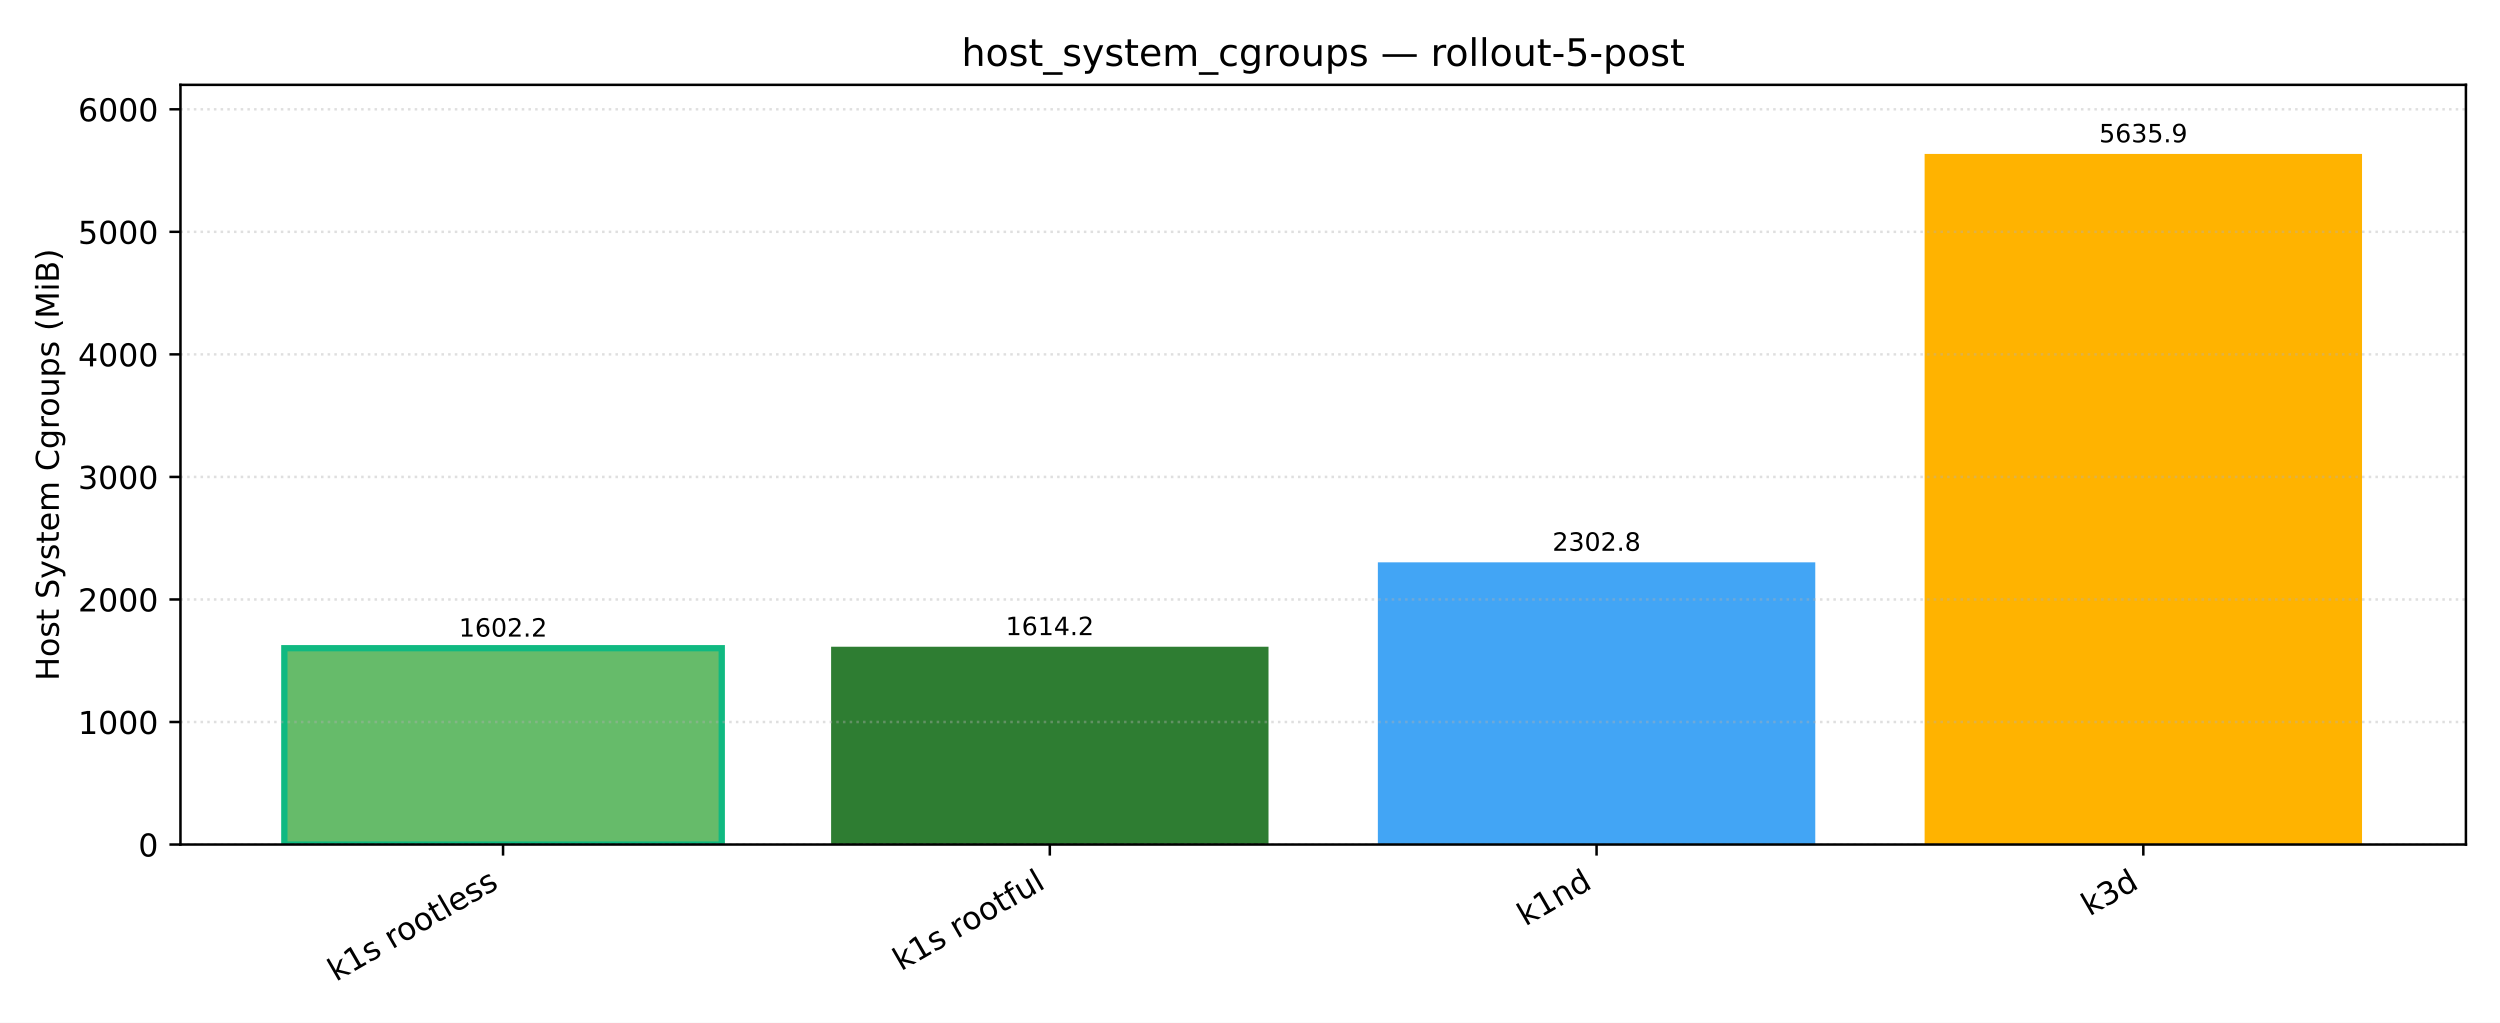
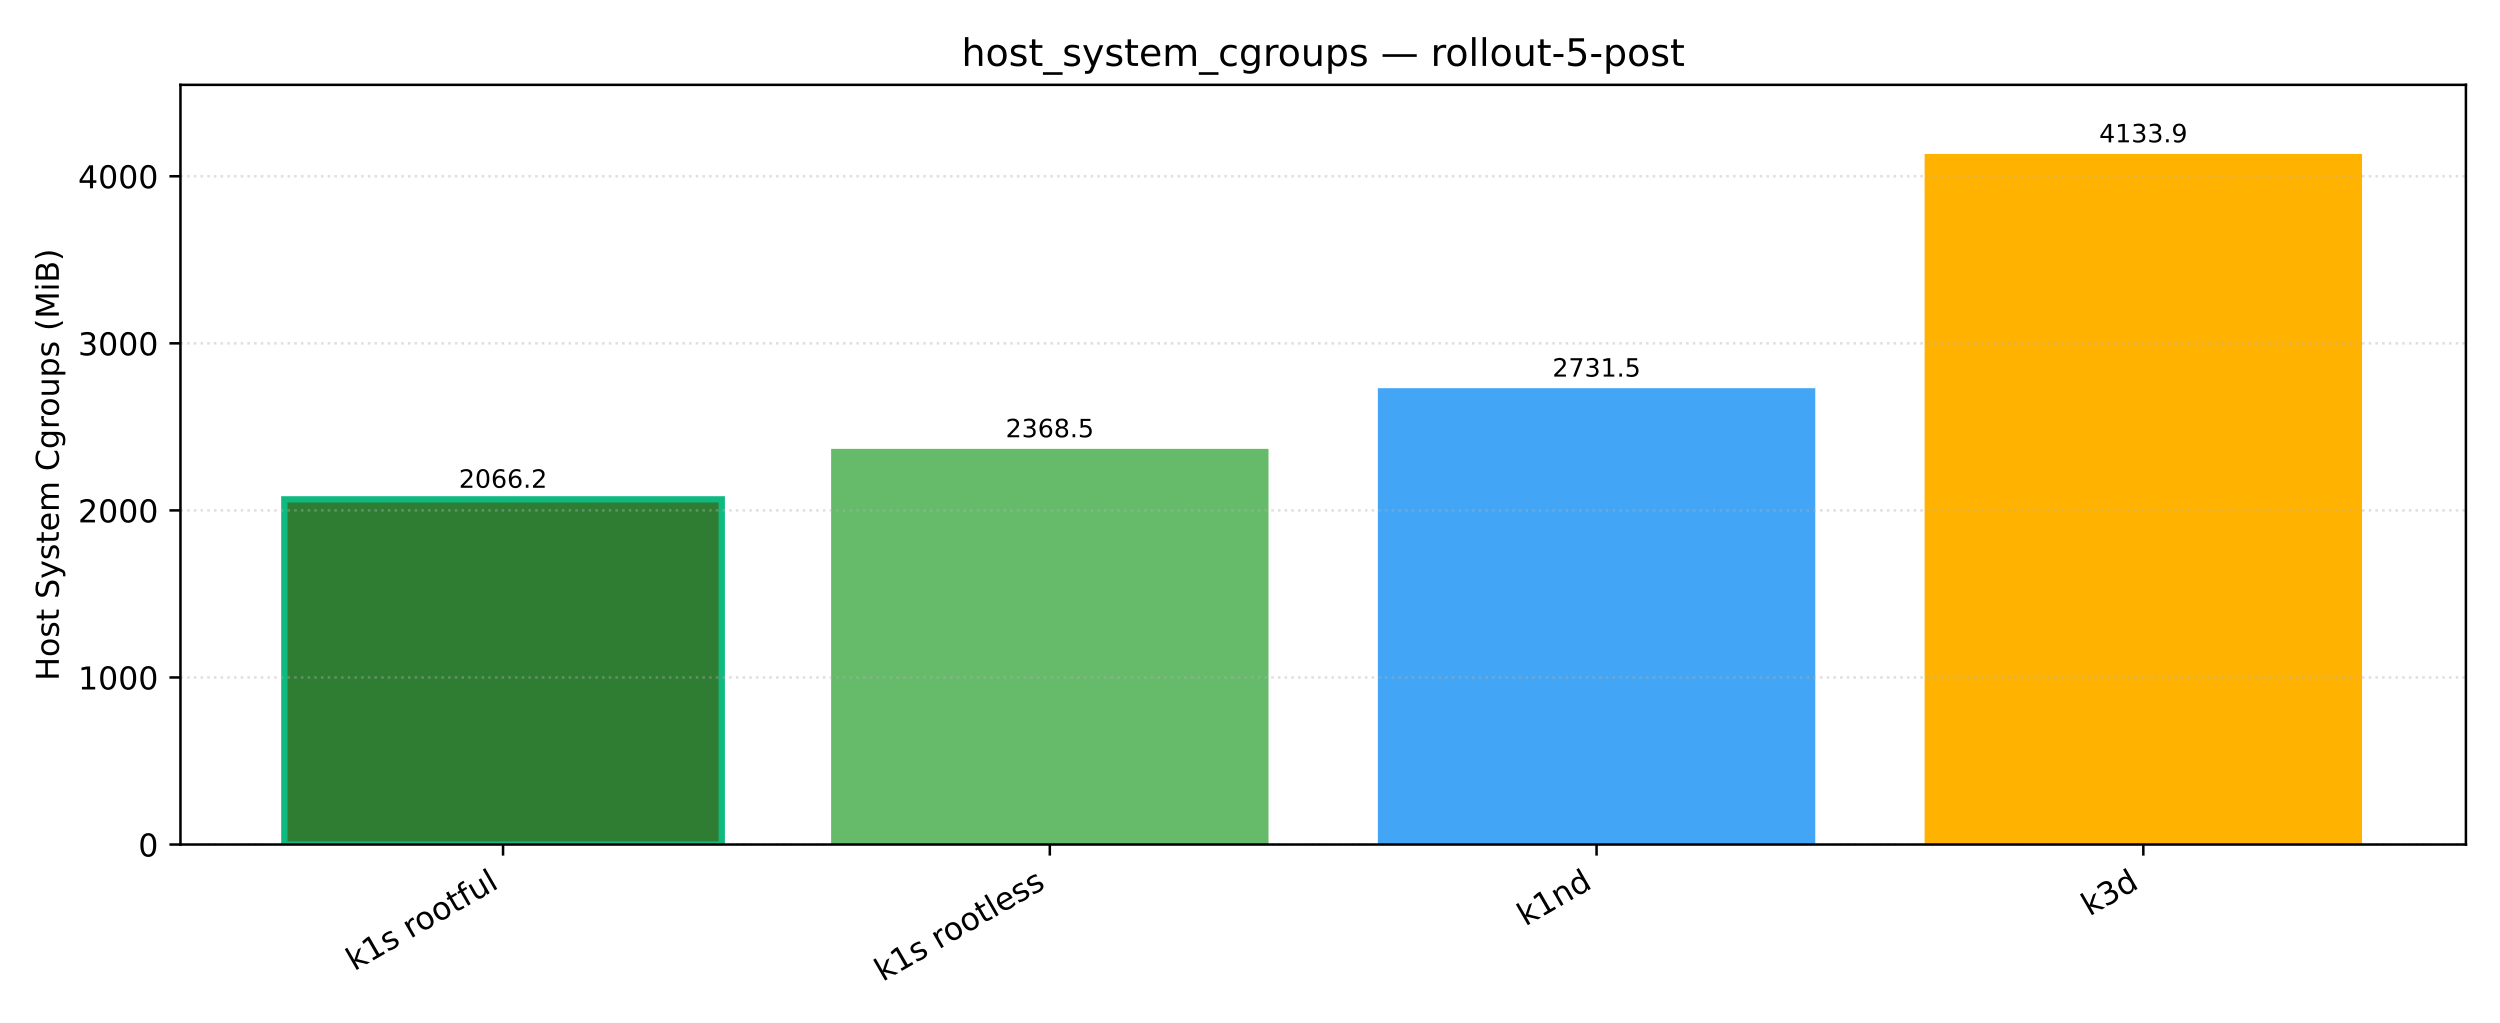
<svg xmlns="http://www.w3.org/2000/svg" xmlns:xlink="http://www.w3.org/1999/xlink" width="792pt" height="324pt" viewBox="0 0 792 324" version="1.1">
  <defs>
    <style type="text/css">*{stroke-linejoin: round; stroke-linecap: butt}</style>
  </defs>
  <g id="figure_1">
    <g id="patch_1">
      <path d="M 0 324  L 792 324  L 792 0  L 0 0  z " style="fill: #ffffff" />
    </g>
    <g id="axes_1">
      <g id="patch_2">
        <path d="M 57.17 267.545  L 781.2 267.545  L 781.2 26.88  L 57.17 26.88  z " style="fill: #ffffff" />
      </g>
      <g id="patch_3">
-         <path d="M 90.08 267.545  L 228.651 267.545  L 228.651 205.348  L 90.08 205.348  z " clip-path="url(#pdd5876ca67)" style="fill: #66bb6a; stroke: #10b981; stroke-width: 2; stroke-linejoin: miter" />
+         <path d="M 90.08 267.545  L 228.651 267.545  L 228.651 158.19  L 90.08 158.19  z " clip-path="url(#pe7acac6f50)" style="fill: #2e7d32; stroke: #10b981; stroke-width: 2; stroke-linejoin: miter" />
      </g>
      <g id="patch_4">
-         <path d="M 263.293 267.545  L 401.864 267.545  L 401.864 204.881  L 263.293 204.881  z " clip-path="url(#pdd5876ca67)" style="fill: #2e7d32" />
+         <path d="M 263.293 267.545  L 401.864 267.545  L 401.864 142.192  L 263.293 142.192  z " clip-path="url(#pe7acac6f50)" style="fill: #66bb6a" />
      </g>
      <g id="patch_5">
-         <path d="M 436.506 267.545  L 575.077 267.545  L 575.077 178.15  L 436.506 178.15  z " clip-path="url(#pdd5876ca67)" style="fill: #42a5f5" />
+         <path d="M 436.506 267.545  L 575.077 267.545  L 575.077 122.98  L 436.506 122.98  z " clip-path="url(#pe7acac6f50)" style="fill: #42a5f5" />
      </g>
      <g id="patch_6">
-         <path d="M 609.719 267.545  L 748.29 267.545  L 748.29 48.759  L 609.719 48.759  z " clip-path="url(#pdd5876ca67)" style="fill: #ffb300" />
+         <path d="M 609.719 267.545  L 748.29 267.545  L 748.29 48.759  L 609.719 48.759  z " clip-path="url(#pe7acac6f50)" style="fill: #ffb300" />
      </g>
      <g id="matplotlib.axis_1">
        <g id="xtick_1">
          <g id="line2d_1">
            <defs>
-               <path id="maf2a918adc" d="M 0 0  L 0 3.5  " style="stroke: #000000; stroke-width: 0.8" />
+               <path id="me419ca5a4f" d="M 0 0  L 0 3.5  " style="stroke: #000000; stroke-width: 0.8" />
            </defs>
            <g>
-               <use xlink:href="#maf2a918adc" x="159.366" y="267.545" style="stroke: #000000; stroke-width: 0.8" />
+               <use xlink:href="#me419ca5a4f" x="159.366" y="267.545" style="stroke: #000000; stroke-width: 0.8" />
            </g>
          </g>
          <g id="text_1">
-             <g transform="translate(106.4211 311.0931) rotate(-30) scale(0.1 -0.1)">
+             <g transform="translate(112.2356 307.7361) rotate(-30) scale(0.1 -0.1)">
              <defs>
                <path id="DejaVuSans-6b" d="M 581 4863  L 1159 4863  L 1159 1991  L 2875 3500  L 3609 3500  L 1753 1863  L 3688 0  L 2938 0  L 1159 1709  L 1159 0  L 581 0  L 581 4863  z " transform="scale(0.015625)" />
                <path id="DejaVuSans-31" d="M 794 531  L 1825 531  L 1825 4091  L 703 3866  L 703 4441  L 1819 4666  L 2450 4666  L 2450 531  L 3481 531  L 3481 0  L 794 0  L 794 531  z " transform="scale(0.015625)" />
                <path id="DejaVuSans-73" d="M 2834 3397  L 2834 2853  Q 2591 2978 2328 3040  Q 2066 3103 1784 3103  Q 1356 3103 1142 2972  Q 928 2841 928 2578  Q 928 2378 1081 2264  Q 1234 2150 1697 2047  L 1894 2003  Q 2506 1872 2764 1633  Q 3022 1394 3022 966  Q 3022 478 2636 193  Q 2250 -91 1575 -91  Q 1294 -91 989 -36  Q 684 19 347 128  L 347 722  Q 666 556 975 473  Q 1284 391 1588 391  Q 1994 391 2212 530  Q 2431 669 2431 922  Q 2431 1156 2273 1281  Q 2116 1406 1581 1522  L 1381 1569  Q 847 1681 609 1914  Q 372 2147 372 2553  Q 372 3047 722 3315  Q 1072 3584 1716 3584  Q 2034 3584 2315 3537  Q 2597 3491 2834 3397  z " transform="scale(0.015625)" />
                <path id="DejaVuSans-20" transform="scale(0.015625)" />
                <path id="DejaVuSans-72" d="M 2631 2963  Q 2534 3019 2420 3045  Q 2306 3072 2169 3072  Q 1681 3072 1420 2755  Q 1159 2438 1159 1844  L 1159 0  L 581 0  L 581 3500  L 1159 3500  L 1159 2956  Q 1341 3275 1631 3429  Q 1922 3584 2338 3584  Q 2397 3584 2469 3576  Q 2541 3569 2628 3553  L 2631 2963  z " transform="scale(0.015625)" />
                <path id="DejaVuSans-6f" d="M 1959 3097  Q 1497 3097 1228 2736  Q 959 2375 959 1747  Q 959 1119 1226 758  Q 1494 397 1959 397  Q 2419 397 2687 759  Q 2956 1122 2956 1747  Q 2956 2369 2687 2733  Q 2419 3097 1959 3097  z M 1959 3584  Q 2709 3584 3137 3096  Q 3566 2609 3566 1747  Q 3566 888 3137 398  Q 2709 -91 1959 -91  Q 1206 -91 779 398  Q 353 888 353 1747  Q 353 2609 779 3096  Q 1206 3584 1959 3584  z " transform="scale(0.015625)" />
                <path id="DejaVuSans-74" d="M 1172 4494  L 1172 3500  L 2356 3500  L 2356 3053  L 1172 3053  L 1172 1153  Q 1172 725 1289 603  Q 1406 481 1766 481  L 2356 481  L 2356 0  L 1766 0  Q 1100 0 847 248  Q 594 497 594 1153  L 594 3053  L 172 3053  L 172 3500  L 594 3500  L 594 4494  L 1172 4494  z " transform="scale(0.015625)" />
+                 <path id="DejaVuSans-66" d="M 2375 4863  L 2375 4384  L 1825 4384  Q 1516 4384 1395 4259  Q 1275 4134 1275 3809  L 1275 3500  L 2222 3500  L 2222 3053  L 1275 3053  L 1275 0  L 697 0  L 697 3053  L 147 3053  L 147 3500  L 697 3500  L 697 3744  Q 697 4328 969 4595  Q 1241 4863 1831 4863  L 2375 4863  z " transform="scale(0.015625)" />
+                 <path id="DejaVuSans-75" d="M 544 1381  L 544 3500  L 1119 3500  L 1119 1403  Q 1119 906 1312 657  Q 1506 409 1894 409  Q 2359 409 2629 706  Q 2900 1003 2900 1516  L 2900 3500  L 3475 3500  L 3475 0  L 2900 0  L 2900 538  Q 2691 219 2414 64  Q 2138 -91 1772 -91  Q 1169 -91 856 284  Q 544 659 544 1381  z M 1991 3584  L 1991 3584  z " transform="scale(0.015625)" />
                <path id="DejaVuSans-6c" d="M 603 4863  L 1178 4863  L 1178 0  L 603 0  L 603 4863  z " transform="scale(0.015625)" />
+               </defs>
+               <use xlink:href="#DejaVuSans-6b" />
+               <use xlink:href="#DejaVuSans-31" transform="translate(57.91016 0)" />
+               <use xlink:href="#DejaVuSans-73" transform="translate(121.5332 0)" />
+               <use xlink:href="#DejaVuSans-20" transform="translate(173.6328 0)" />
+               <use xlink:href="#DejaVuSans-72" transform="translate(205.4199 0)" />
+               <use xlink:href="#DejaVuSans-6f" transform="translate(244.2832 0)" />
+               <use xlink:href="#DejaVuSans-6f" transform="translate(305.4648 0)" />
+               <use xlink:href="#DejaVuSans-74" transform="translate(366.6465 0)" />
+               <use xlink:href="#DejaVuSans-66" transform="translate(405.8555 0)" />
+               <use xlink:href="#DejaVuSans-75" transform="translate(441.0605 0)" />
+               <use xlink:href="#DejaVuSans-6c" transform="translate(504.4395 0)" />
+             </g>
+           </g>
+         </g>
+         <g id="xtick_2">
+           <g id="line2d_2">
+             <g>
+               <use xlink:href="#me419ca5a4f" x="332.579" y="267.545" style="stroke: #000000; stroke-width: 0.8" />
+             </g>
+           </g>
+           <g id="text_2">
+             <g transform="translate(279.634 311.0931) rotate(-30) scale(0.1 -0.1)">
+               <defs>
                <path id="DejaVuSans-65" d="M 3597 1894  L 3597 1613  L 953 1613  Q 991 1019 1311 708  Q 1631 397 2203 397  Q 2534 397 2845 478  Q 3156 559 3463 722  L 3463 178  Q 3153 47 2828 -22  Q 2503 -91 2169 -91  Q 1331 -91 842 396  Q 353 884 353 1716  Q 353 2575 817 3079  Q 1281 3584 2069 3584  Q 2775 3584 3186 3129  Q 3597 2675 3597 1894  z M 3022 2063  Q 3016 2534 2758 2815  Q 2500 3097 2075 3097  Q 1594 3097 1305 2825  Q 1016 2553 972 2059  L 3022 2063  z " transform="scale(0.015625)" />
              </defs>
              <use xlink:href="#DejaVuSans-6b" />
              <use xlink:href="#DejaVuSans-31" transform="translate(57.91016 0)" />
              <use xlink:href="#DejaVuSans-73" transform="translate(121.5332 0)" />
              <use xlink:href="#DejaVuSans-20" transform="translate(173.6328 0)" />
              <use xlink:href="#DejaVuSans-72" transform="translate(205.4199 0)" />
              <use xlink:href="#DejaVuSans-6f" transform="translate(244.2832 0)" />
              <use xlink:href="#DejaVuSans-6f" transform="translate(305.4648 0)" />
              <use xlink:href="#DejaVuSans-74" transform="translate(366.6465 0)" />
              <use xlink:href="#DejaVuSans-6c" transform="translate(405.8555 0)" />
              <use xlink:href="#DejaVuSans-65" transform="translate(433.6387 0)" />
              <use xlink:href="#DejaVuSans-73" transform="translate(495.1621 0)" />
              <use xlink:href="#DejaVuSans-73" transform="translate(547.2617 0)" />
            </g>
          </g>
        </g>
-         <g id="xtick_2">
-           <g id="line2d_2">
-             <g>
-               <use xlink:href="#maf2a918adc" x="332.579" y="267.545" style="stroke: #000000; stroke-width: 0.8" />
-             </g>
-           </g>
-           <g id="text_2">
-             <g transform="translate(285.4486 307.7361) rotate(-30) scale(0.1 -0.1)">
-               <defs>
-                 <path id="DejaVuSans-66" d="M 2375 4863  L 2375 4384  L 1825 4384  Q 1516 4384 1395 4259  Q 1275 4134 1275 3809  L 1275 3500  L 2222 3500  L 2222 3053  L 1275 3053  L 1275 0  L 697 0  L 697 3053  L 147 3053  L 147 3500  L 697 3500  L 697 3744  Q 697 4328 969 4595  Q 1241 4863 1831 4863  L 2375 4863  z " transform="scale(0.015625)" />
-                 <path id="DejaVuSans-75" d="M 544 1381  L 544 3500  L 1119 3500  L 1119 1403  Q 1119 906 1312 657  Q 1506 409 1894 409  Q 2359 409 2629 706  Q 2900 1003 2900 1516  L 2900 3500  L 3475 3500  L 3475 0  L 2900 0  L 2900 538  Q 2691 219 2414 64  Q 2138 -91 1772 -91  Q 1169 -91 856 284  Q 544 659 544 1381  z M 1991 3584  L 1991 3584  z " transform="scale(0.015625)" />
-               </defs>
-               <use xlink:href="#DejaVuSans-6b" />
-               <use xlink:href="#DejaVuSans-31" transform="translate(57.91016 0)" />
-               <use xlink:href="#DejaVuSans-73" transform="translate(121.5332 0)" />
-               <use xlink:href="#DejaVuSans-20" transform="translate(173.6328 0)" />
-               <use xlink:href="#DejaVuSans-72" transform="translate(205.4199 0)" />
-               <use xlink:href="#DejaVuSans-6f" transform="translate(244.2832 0)" />
-               <use xlink:href="#DejaVuSans-6f" transform="translate(305.4648 0)" />
-               <use xlink:href="#DejaVuSans-74" transform="translate(366.6465 0)" />
-               <use xlink:href="#DejaVuSans-66" transform="translate(405.8555 0)" />
-               <use xlink:href="#DejaVuSans-75" transform="translate(441.0605 0)" />
-               <use xlink:href="#DejaVuSans-6c" transform="translate(504.4395 0)" />
-             </g>
-           </g>
-         </g>
        <g id="xtick_3">
          <g id="line2d_3">
            <g>
-               <use xlink:href="#maf2a918adc" x="505.791" y="267.545" style="stroke: #000000; stroke-width: 0.8" />
+               <use xlink:href="#me419ca5a4f" x="505.791" y="267.545" style="stroke: #000000; stroke-width: 0.8" />
            </g>
          </g>
          <g id="text_3">
            <g transform="translate(483.2404 293.5454) rotate(-30) scale(0.1 -0.1)">
              <defs>
                <path id="DejaVuSans-6e" d="M 3513 2113  L 3513 0  L 2938 0  L 2938 2094  Q 2938 2591 2744 2837  Q 2550 3084 2163 3084  Q 1697 3084 1428 2787  Q 1159 2491 1159 1978  L 1159 0  L 581 0  L 581 3500  L 1159 3500  L 1159 2956  Q 1366 3272 1645 3428  Q 1925 3584 2291 3584  Q 2894 3584 3203 3211  Q 3513 2838 3513 2113  z " transform="scale(0.015625)" />
                <path id="DejaVuSans-64" d="M 2906 2969  L 2906 4863  L 3481 4863  L 3481 0  L 2906 0  L 2906 525  Q 2725 213 2448 61  Q 2172 -91 1784 -91  Q 1150 -91 751 415  Q 353 922 353 1747  Q 353 2572 751 3078  Q 1150 3584 1784 3584  Q 2172 3584 2448 3432  Q 2725 3281 2906 2969  z M 947 1747  Q 947 1113 1208 752  Q 1469 391 1925 391  Q 2381 391 2643 752  Q 2906 1113 2906 1747  Q 2906 2381 2643 2742  Q 2381 3103 1925 3103  Q 1469 3103 1208 2742  Q 947 2381 947 1747  z " transform="scale(0.015625)" />
              </defs>
              <use xlink:href="#DejaVuSans-6b" />
              <use xlink:href="#DejaVuSans-31" transform="translate(57.91016 0)" />
              <use xlink:href="#DejaVuSans-6e" transform="translate(121.5332 0)" />
              <use xlink:href="#DejaVuSans-64" transform="translate(184.9121 0)" />
            </g>
          </g>
        </g>
        <g id="xtick_4">
          <g id="line2d_4">
            <g>
-               <use xlink:href="#maf2a918adc" x="679.004" y="267.545" style="stroke: #000000; stroke-width: 0.8" />
+               <use xlink:href="#me419ca5a4f" x="679.004" y="267.545" style="stroke: #000000; stroke-width: 0.8" />
            </g>
          </g>
          <g id="text_4">
            <g transform="translate(661.9417 290.3767) rotate(-30) scale(0.1 -0.1)">
              <defs>
                <path id="DejaVuSans-33" d="M 2597 2516  Q 3050 2419 3304 2112  Q 3559 1806 3559 1356  Q 3559 666 3084 287  Q 2609 -91 1734 -91  Q 1441 -91 1130 -33  Q 819 25 488 141  L 488 750  Q 750 597 1062 519  Q 1375 441 1716 441  Q 2309 441 2620 675  Q 2931 909 2931 1356  Q 2931 1769 2642 2001  Q 2353 2234 1838 2234  L 1294 2234  L 1294 2753  L 1863 2753  Q 2328 2753 2575 2939  Q 2822 3125 2822 3475  Q 2822 3834 2567 4026  Q 2313 4219 1838 4219  Q 1578 4219 1281 4162  Q 984 4106 628 3988  L 628 4550  Q 988 4650 1302 4700  Q 1616 4750 1894 4750  Q 2613 4750 3031 4423  Q 3450 4097 3450 3541  Q 3450 3153 3228 2886  Q 3006 2619 2597 2516  z " transform="scale(0.015625)" />
              </defs>
              <use xlink:href="#DejaVuSans-6b" />
              <use xlink:href="#DejaVuSans-33" transform="translate(57.91016 0)" />
              <use xlink:href="#DejaVuSans-64" transform="translate(121.5332 0)" />
            </g>
          </g>
        </g>
      </g>
      <g id="matplotlib.axis_2">
        <g id="ytick_1">
          <g id="line2d_5">
-             <path d="M 57.17 267.545  L 781.2 267.545  " clip-path="url(#pdd5876ca67)" style="fill: none; stroke-dasharray: 0.8,1.32; stroke-dashoffset: 0; stroke: #b0b0b0; stroke-opacity: 0.4; stroke-width: 0.8" />
+             <path d="M 57.17 267.545  L 781.2 267.545  " clip-path="url(#pe7acac6f50)" style="fill: none; stroke-dasharray: 0.8,1.32; stroke-dashoffset: 0; stroke: #b0b0b0; stroke-opacity: 0.4; stroke-width: 0.8" />
          </g>
          <g id="line2d_6">
            <defs>
-               <path id="ma36f8b12cb" d="M 0 0  L -3.5 0  " style="stroke: #000000; stroke-width: 0.8" />
+               <path id="m6b60ea2b90" d="M 0 0  L -3.5 0  " style="stroke: #000000; stroke-width: 0.8" />
            </defs>
            <g>
-               <use xlink:href="#ma36f8b12cb" x="57.17" y="267.545" style="stroke: #000000; stroke-width: 0.8" />
+               <use xlink:href="#m6b60ea2b90" x="57.17" y="267.545" style="stroke: #000000; stroke-width: 0.8" />
            </g>
          </g>
          <g id="text_5">
            <g transform="translate(43.8075 271.3447) scale(0.1 -0.1)">
              <defs>
                <path id="DejaVuSans-30" d="M 2034 4250  Q 1547 4250 1301 3770  Q 1056 3291 1056 2328  Q 1056 1369 1301 889  Q 1547 409 2034 409  Q 2525 409 2770 889  Q 3016 1369 3016 2328  Q 3016 3291 2770 3770  Q 2525 4250 2034 4250  z M 2034 4750  Q 2819 4750 3233 4129  Q 3647 3509 3647 2328  Q 3647 1150 3233 529  Q 2819 -91 2034 -91  Q 1250 -91 836 529  Q 422 1150 422 2328  Q 422 3509 836 4129  Q 1250 4750 2034 4750  z " transform="scale(0.015625)" />
              </defs>
              <use xlink:href="#DejaVuSans-30" />
            </g>
          </g>
        </g>
        <g id="ytick_2">
          <g id="line2d_7">
-             <path d="M 57.17 228.725  L 781.2 228.725  " clip-path="url(#pdd5876ca67)" style="fill: none; stroke-dasharray: 0.8,1.32; stroke-dashoffset: 0; stroke: #b0b0b0; stroke-opacity: 0.4; stroke-width: 0.8" />
+             <path d="M 57.17 214.62  L 781.2 214.62  " clip-path="url(#pe7acac6f50)" style="fill: none; stroke-dasharray: 0.8,1.32; stroke-dashoffset: 0; stroke: #b0b0b0; stroke-opacity: 0.4; stroke-width: 0.8" />
          </g>
          <g id="line2d_8">
            <g>
-               <use xlink:href="#ma36f8b12cb" x="57.17" y="228.725" style="stroke: #000000; stroke-width: 0.8" />
+               <use xlink:href="#m6b60ea2b90" x="57.17" y="214.62" style="stroke: #000000; stroke-width: 0.8" />
            </g>
          </g>
          <g id="text_6">
-             <g transform="translate(24.72 232.5247) scale(0.1 -0.1)">
+             <g transform="translate(24.72 218.4195) scale(0.1 -0.1)">
              <use xlink:href="#DejaVuSans-31" />
              <use xlink:href="#DejaVuSans-30" transform="translate(63.62305 0)" />
              <use xlink:href="#DejaVuSans-30" transform="translate(127.2461 0)" />
              <use xlink:href="#DejaVuSans-30" transform="translate(190.8691 0)" />
            </g>
          </g>
        </g>
        <g id="ytick_3">
          <g id="line2d_9">
-             <path d="M 57.17 189.905  L 781.2 189.905  " clip-path="url(#pdd5876ca67)" style="fill: none; stroke-dasharray: 0.8,1.32; stroke-dashoffset: 0; stroke: #b0b0b0; stroke-opacity: 0.4; stroke-width: 0.8" />
+             <path d="M 57.17 161.695  L 781.2 161.695  " clip-path="url(#pe7acac6f50)" style="fill: none; stroke-dasharray: 0.8,1.32; stroke-dashoffset: 0; stroke: #b0b0b0; stroke-opacity: 0.4; stroke-width: 0.8" />
          </g>
          <g id="line2d_10">
            <g>
-               <use xlink:href="#ma36f8b12cb" x="57.17" y="189.905" style="stroke: #000000; stroke-width: 0.8" />
+               <use xlink:href="#m6b60ea2b90" x="57.17" y="161.695" style="stroke: #000000; stroke-width: 0.8" />
            </g>
          </g>
          <g id="text_7">
-             <g transform="translate(24.72 193.7046) scale(0.1 -0.1)">
+             <g transform="translate(24.72 165.4943) scale(0.1 -0.1)">
              <defs>
                <path id="DejaVuSans-32" d="M 1228 531  L 3431 531  L 3431 0  L 469 0  L 469 531  Q 828 903 1448 1529  Q 2069 2156 2228 2338  Q 2531 2678 2651 2914  Q 2772 3150 2772 3378  Q 2772 3750 2511 3984  Q 2250 4219 1831 4219  Q 1534 4219 1204 4116  Q 875 4013 500 3803  L 500 4441  Q 881 4594 1212 4672  Q 1544 4750 1819 4750  Q 2544 4750 2975 4387  Q 3406 4025 3406 3419  Q 3406 3131 3298 2873  Q 3191 2616 2906 2266  Q 2828 2175 2409 1742  Q 1991 1309 1228 531  z " transform="scale(0.015625)" />
              </defs>
              <use xlink:href="#DejaVuSans-32" />
              <use xlink:href="#DejaVuSans-30" transform="translate(63.62305 0)" />
              <use xlink:href="#DejaVuSans-30" transform="translate(127.2461 0)" />
              <use xlink:href="#DejaVuSans-30" transform="translate(190.8691 0)" />
            </g>
          </g>
        </g>
        <g id="ytick_4">
          <g id="line2d_11">
-             <path d="M 57.17 151.085  L 781.2 151.085  " clip-path="url(#pdd5876ca67)" style="fill: none; stroke-dasharray: 0.8,1.32; stroke-dashoffset: 0; stroke: #b0b0b0; stroke-opacity: 0.4; stroke-width: 0.8" />
+             <path d="M 57.17 108.77  L 781.2 108.77  " clip-path="url(#pe7acac6f50)" style="fill: none; stroke-dasharray: 0.8,1.32; stroke-dashoffset: 0; stroke: #b0b0b0; stroke-opacity: 0.4; stroke-width: 0.8" />
          </g>
          <g id="line2d_12">
            <g>
-               <use xlink:href="#ma36f8b12cb" x="57.17" y="151.085" style="stroke: #000000; stroke-width: 0.8" />
+               <use xlink:href="#m6b60ea2b90" x="57.17" y="108.77" style="stroke: #000000; stroke-width: 0.8" />
            </g>
          </g>
          <g id="text_8">
-             <g transform="translate(24.72 154.8846) scale(0.1 -0.1)">
+             <g transform="translate(24.72 112.5691) scale(0.1 -0.1)">
              <use xlink:href="#DejaVuSans-33" />
              <use xlink:href="#DejaVuSans-30" transform="translate(63.62305 0)" />
              <use xlink:href="#DejaVuSans-30" transform="translate(127.2461 0)" />
              <use xlink:href="#DejaVuSans-30" transform="translate(190.8691 0)" />
            </g>
          </g>
        </g>
        <g id="ytick_5">
          <g id="line2d_13">
-             <path d="M 57.17 112.265  L 781.2 112.265  " clip-path="url(#pdd5876ca67)" style="fill: none; stroke-dasharray: 0.8,1.32; stroke-dashoffset: 0; stroke: #b0b0b0; stroke-opacity: 0.4; stroke-width: 0.8" />
+             <path d="M 57.17 55.845  L 781.2 55.845  " clip-path="url(#pe7acac6f50)" style="fill: none; stroke-dasharray: 0.8,1.32; stroke-dashoffset: 0; stroke: #b0b0b0; stroke-opacity: 0.4; stroke-width: 0.8" />
          </g>
          <g id="line2d_14">
            <g>
-               <use xlink:href="#ma36f8b12cb" x="57.17" y="112.265" style="stroke: #000000; stroke-width: 0.8" />
+               <use xlink:href="#m6b60ea2b90" x="57.17" y="55.845" style="stroke: #000000; stroke-width: 0.8" />
            </g>
          </g>
          <g id="text_9">
-             <g transform="translate(24.72 116.0646) scale(0.1 -0.1)">
+             <g transform="translate(24.72 59.64388) scale(0.1 -0.1)">
              <defs>
                <path id="DejaVuSans-34" d="M 2419 4116  L 825 1625  L 2419 1625  L 2419 4116  z M 2253 4666  L 3047 4666  L 3047 1625  L 3713 1625  L 3713 1100  L 3047 1100  L 3047 0  L 2419 0  L 2419 1100  L 313 1100  L 313 1709  L 2253 4666  z " transform="scale(0.015625)" />
              </defs>
              <use xlink:href="#DejaVuSans-34" />
              <use xlink:href="#DejaVuSans-30" transform="translate(63.62305 0)" />
              <use xlink:href="#DejaVuSans-30" transform="translate(127.2461 0)" />
              <use xlink:href="#DejaVuSans-30" transform="translate(190.8691 0)" />
            </g>
          </g>
        </g>
-         <g id="ytick_6">
-           <g id="line2d_15">
-             <path d="M 57.17 73.445  L 781.2 73.445  " clip-path="url(#pdd5876ca67)" style="fill: none; stroke-dasharray: 0.8,1.32; stroke-dashoffset: 0; stroke: #b0b0b0; stroke-opacity: 0.4; stroke-width: 0.8" />
-           </g>
-           <g id="line2d_16">
-             <g>
-               <use xlink:href="#ma36f8b12cb" x="57.17" y="73.445" style="stroke: #000000; stroke-width: 0.8" />
-             </g>
-           </g>
-           <g id="text_10">
-             <g transform="translate(24.72 77.24455) scale(0.1 -0.1)">
-               <defs>
-                 <path id="DejaVuSans-35" d="M 691 4666  L 3169 4666  L 3169 4134  L 1269 4134  L 1269 2991  Q 1406 3038 1543 3061  Q 1681 3084 1819 3084  Q 2600 3084 3056 2656  Q 3513 2228 3513 1497  Q 3513 744 3044 326  Q 2575 -91 1722 -91  Q 1428 -91 1123 -41  Q 819 9 494 109  L 494 744  Q 775 591 1075 516  Q 1375 441 1709 441  Q 2250 441 2565 725  Q 2881 1009 2881 1497  Q 2881 1984 2565 2268  Q 2250 2553 1709 2553  Q 1456 2553 1204 2497  Q 953 2441 691 2322  L 691 4666  z " transform="scale(0.015625)" />
-               </defs>
-               <use xlink:href="#DejaVuSans-35" />
-               <use xlink:href="#DejaVuSans-30" transform="translate(63.62305 0)" />
-               <use xlink:href="#DejaVuSans-30" transform="translate(127.2461 0)" />
-               <use xlink:href="#DejaVuSans-30" transform="translate(190.8691 0)" />
-             </g>
-           </g>
-         </g>
-         <g id="ytick_7">
-           <g id="line2d_17">
-             <path d="M 57.17 34.625  L 781.2 34.625  " clip-path="url(#pdd5876ca67)" style="fill: none; stroke-dasharray: 0.8,1.32; stroke-dashoffset: 0; stroke: #b0b0b0; stroke-opacity: 0.4; stroke-width: 0.8" />
-           </g>
-           <g id="line2d_18">
-             <g>
-               <use xlink:href="#ma36f8b12cb" x="57.17" y="34.625" style="stroke: #000000; stroke-width: 0.8" />
-             </g>
-           </g>
-           <g id="text_11">
-             <g transform="translate(24.72 38.42453) scale(0.1 -0.1)">
-               <defs>
-                 <path id="DejaVuSans-36" d="M 2113 2584  Q 1688 2584 1439 2293  Q 1191 2003 1191 1497  Q 1191 994 1439 701  Q 1688 409 2113 409  Q 2538 409 2786 701  Q 3034 994 3034 1497  Q 3034 2003 2786 2293  Q 2538 2584 2113 2584  z M 3366 4563  L 3366 3988  Q 3128 4100 2886 4159  Q 2644 4219 2406 4219  Q 1781 4219 1451 3797  Q 1122 3375 1075 2522  Q 1259 2794 1537 2939  Q 1816 3084 2150 3084  Q 2853 3084 3261 2657  Q 3669 2231 3669 1497  Q 3669 778 3244 343  Q 2819 -91 2113 -91  Q 1303 -91 875 529  Q 447 1150 447 2328  Q 447 3434 972 4092  Q 1497 4750 2381 4750  Q 2619 4750 2861 4703  Q 3103 4656 3366 4563  z " transform="scale(0.015625)" />
-               </defs>
-               <use xlink:href="#DejaVuSans-36" />
-               <use xlink:href="#DejaVuSans-30" transform="translate(63.62305 0)" />
-               <use xlink:href="#DejaVuSans-30" transform="translate(127.2461 0)" />
-               <use xlink:href="#DejaVuSans-30" transform="translate(190.8691 0)" />
-             </g>
-           </g>
-         </g>
-         <g id="text_12">
+         <g id="text_10">
          <g transform="translate(18.64031 215.6604) rotate(-90) scale(0.1 -0.1)">
            <defs>
              <path id="DejaVuSans-48" d="M 628 4666  L 1259 4666  L 1259 2753  L 3553 2753  L 3553 4666  L 4184 4666  L 4184 0  L 3553 0  L 3553 2222  L 1259 2222  L 1259 0  L 628 0  L 628 4666  z " transform="scale(0.015625)" />
              <path id="DejaVuSans-53" d="M 3425 4513  L 3425 3897  Q 3066 4069 2747 4153  Q 2428 4238 2131 4238  Q 1616 4238 1336 4038  Q 1056 3838 1056 3469  Q 1056 3159 1242 3001  Q 1428 2844 1947 2747  L 2328 2669  Q 3034 2534 3370 2195  Q 3706 1856 3706 1288  Q 3706 609 3251 259  Q 2797 -91 1919 -91  Q 1588 -91 1214 -16  Q 841 59 441 206  L 441 856  Q 825 641 1194 531  Q 1563 422 1919 422  Q 2459 422 2753 634  Q 3047 847 3047 1241  Q 3047 1584 2836 1778  Q 2625 1972 2144 2069  L 1759 2144  Q 1053 2284 737 2584  Q 422 2884 422 3419  Q 422 4038 858 4394  Q 1294 4750 2059 4750  Q 2388 4750 2728 4690  Q 3069 4631 3425 4513  z " transform="scale(0.015625)" />
              <path id="DejaVuSans-79" d="M 2059 -325  Q 1816 -950 1584 -1140  Q 1353 -1331 966 -1331  L 506 -1331  L 506 -850  L 844 -850  Q 1081 -850 1212 -737  Q 1344 -625 1503 -206  L 1606 56  L 191 3500  L 800 3500  L 1894 763  L 2988 3500  L 3597 3500  L 2059 -325  z " transform="scale(0.015625)" />
              <path id="DejaVuSans-6d" d="M 3328 2828  Q 3544 3216 3844 3400  Q 4144 3584 4550 3584  Q 5097 3584 5394 3201  Q 5691 2819 5691 2113  L 5691 0  L 5113 0  L 5113 2094  Q 5113 2597 4934 2840  Q 4756 3084 4391 3084  Q 3944 3084 3684 2787  Q 3425 2491 3425 1978  L 3425 0  L 2847 0  L 2847 2094  Q 2847 2600 2669 2842  Q 2491 3084 2119 3084  Q 1678 3084 1418 2786  Q 1159 2488 1159 1978  L 1159 0  L 581 0  L 581 3500  L 1159 3500  L 1159 2956  Q 1356 3278 1631 3431  Q 1906 3584 2284 3584  Q 2666 3584 2933 3390  Q 3200 3197 3328 2828  z " transform="scale(0.015625)" />
              <path id="DejaVuSans-43" d="M 4122 4306  L 4122 3641  Q 3803 3938 3442 4084  Q 3081 4231 2675 4231  Q 1875 4231 1450 3742  Q 1025 3253 1025 2328  Q 1025 1406 1450 917  Q 1875 428 2675 428  Q 3081 428 3442 575  Q 3803 722 4122 1019  L 4122 359  Q 3791 134 3420 21  Q 3050 -91 2638 -91  Q 1578 -91 968 557  Q 359 1206 359 2328  Q 359 3453 968 4101  Q 1578 4750 2638 4750  Q 3056 4750 3426 4639  Q 3797 4528 4122 4306  z " transform="scale(0.015625)" />
              <path id="DejaVuSans-67" d="M 2906 1791  Q 2906 2416 2648 2759  Q 2391 3103 1925 3103  Q 1463 3103 1205 2759  Q 947 2416 947 1791  Q 947 1169 1205 825  Q 1463 481 1925 481  Q 2391 481 2648 825  Q 2906 1169 2906 1791  z M 3481 434  Q 3481 -459 3084 -895  Q 2688 -1331 1869 -1331  Q 1566 -1331 1297 -1286  Q 1028 -1241 775 -1147  L 775 -588  Q 1028 -725 1275 -790  Q 1522 -856 1778 -856  Q 2344 -856 2625 -561  Q 2906 -266 2906 331  L 2906 616  Q 2728 306 2450 153  Q 2172 0 1784 0  Q 1141 0 747 490  Q 353 981 353 1791  Q 353 2603 747 3093  Q 1141 3584 1784 3584  Q 2172 3584 2450 3431  Q 2728 3278 2906 2969  L 2906 3500  L 3481 3500  L 3481 434  z " transform="scale(0.015625)" />
              <path id="DejaVuSans-70" d="M 1159 525  L 1159 -1331  L 581 -1331  L 581 3500  L 1159 3500  L 1159 2969  Q 1341 3281 1617 3432  Q 1894 3584 2278 3584  Q 2916 3584 3314 3078  Q 3713 2572 3713 1747  Q 3713 922 3314 415  Q 2916 -91 2278 -91  Q 1894 -91 1617 61  Q 1341 213 1159 525  z M 3116 1747  Q 3116 2381 2855 2742  Q 2594 3103 2138 3103  Q 1681 3103 1420 2742  Q 1159 2381 1159 1747  Q 1159 1113 1420 752  Q 1681 391 2138 391  Q 2594 391 2855 752  Q 3116 1113 3116 1747  z " transform="scale(0.015625)" />
              <path id="DejaVuSans-28" d="M 1984 4856  Q 1566 4138 1362 3434  Q 1159 2731 1159 2009  Q 1159 1288 1364 580  Q 1569 -128 1984 -844  L 1484 -844  Q 1016 -109 783 600  Q 550 1309 550 2009  Q 550 2706 781 3412  Q 1013 4119 1484 4856  L 1984 4856  z " transform="scale(0.015625)" />
              <path id="DejaVuSans-4d" d="M 628 4666  L 1569 4666  L 2759 1491  L 3956 4666  L 4897 4666  L 4897 0  L 4281 0  L 4281 4097  L 3078 897  L 2444 897  L 1241 4097  L 1241 0  L 628 0  L 628 4666  z " transform="scale(0.015625)" />
              <path id="DejaVuSans-69" d="M 603 3500  L 1178 3500  L 1178 0  L 603 0  L 603 3500  z M 603 4863  L 1178 4863  L 1178 4134  L 603 4134  L 603 4863  z " transform="scale(0.015625)" />
              <path id="DejaVuSans-42" d="M 1259 2228  L 1259 519  L 2272 519  Q 2781 519 3026 730  Q 3272 941 3272 1375  Q 3272 1813 3026 2020  Q 2781 2228 2272 2228  L 1259 2228  z M 1259 4147  L 1259 2741  L 2194 2741  Q 2656 2741 2882 2914  Q 3109 3088 3109 3444  Q 3109 3797 2882 3972  Q 2656 4147 2194 4147  L 1259 4147  z M 628 4666  L 2241 4666  Q 2963 4666 3353 4366  Q 3744 4066 3744 3513  Q 3744 3084 3544 2831  Q 3344 2578 2956 2516  Q 3422 2416 3680 2098  Q 3938 1781 3938 1306  Q 3938 681 3513 340  Q 3088 0 2303 0  L 628 0  L 628 4666  z " transform="scale(0.015625)" />
              <path id="DejaVuSans-29" d="M 513 4856  L 1013 4856  Q 1481 4119 1714 3412  Q 1947 2706 1947 2009  Q 1947 1309 1714 600  Q 1481 -109 1013 -844  L 513 -844  Q 928 -128 1133 580  Q 1338 1288 1338 2009  Q 1338 2731 1133 3434  Q 928 4138 513 4856  z " transform="scale(0.015625)" />
            </defs>
            <use xlink:href="#DejaVuSans-48" />
            <use xlink:href="#DejaVuSans-6f" transform="translate(75.19531 0)" />
            <use xlink:href="#DejaVuSans-73" transform="translate(136.377 0)" />
            <use xlink:href="#DejaVuSans-74" transform="translate(188.4766 0)" />
            <use xlink:href="#DejaVuSans-20" transform="translate(227.6855 0)" />
            <use xlink:href="#DejaVuSans-53" transform="translate(259.4727 0)" />
            <use xlink:href="#DejaVuSans-79" transform="translate(322.9492 0)" />
            <use xlink:href="#DejaVuSans-73" transform="translate(382.1289 0)" />
            <use xlink:href="#DejaVuSans-74" transform="translate(434.2285 0)" />
            <use xlink:href="#DejaVuSans-65" transform="translate(473.4375 0)" />
            <use xlink:href="#DejaVuSans-6d" transform="translate(534.9609 0)" />
            <use xlink:href="#DejaVuSans-20" transform="translate(632.373 0)" />
            <use xlink:href="#DejaVuSans-43" transform="translate(664.1602 0)" />
            <use xlink:href="#DejaVuSans-67" transform="translate(733.9844 0)" />
            <use xlink:href="#DejaVuSans-72" transform="translate(797.4609 0)" />
            <use xlink:href="#DejaVuSans-6f" transform="translate(836.3242 0)" />
            <use xlink:href="#DejaVuSans-75" transform="translate(897.5059 0)" />
            <use xlink:href="#DejaVuSans-70" transform="translate(960.8848 0)" />
            <use xlink:href="#DejaVuSans-73" transform="translate(1024.361 0)" />
            <use xlink:href="#DejaVuSans-20" transform="translate(1076.461 0)" />
            <use xlink:href="#DejaVuSans-28" transform="translate(1108.248 0)" />
            <use xlink:href="#DejaVuSans-4d" transform="translate(1147.262 0)" />
            <use xlink:href="#DejaVuSans-69" transform="translate(1233.541 0)" />
            <use xlink:href="#DejaVuSans-42" transform="translate(1261.324 0)" />
            <use xlink:href="#DejaVuSans-29" transform="translate(1329.928 0)" />
          </g>
        </g>
      </g>
      <g id="patch_7">
        <path d="M 57.17 267.545  L 57.17 26.88  " style="fill: none; stroke: #000000; stroke-width: 0.8; stroke-linejoin: miter; stroke-linecap: square" />
      </g>
      <g id="patch_8">
        <path d="M 781.2 267.545  L 781.2 26.88  " style="fill: none; stroke: #000000; stroke-width: 0.8; stroke-linejoin: miter; stroke-linecap: square" />
      </g>
      <g id="patch_9">
        <path d="M 57.17 267.545  L 781.2 267.545  " style="fill: none; stroke: #000000; stroke-width: 0.8; stroke-linejoin: miter; stroke-linecap: square" />
      </g>
      <g id="patch_10">
        <path d="M 57.17 26.88  L 781.2 26.88  " style="fill: none; stroke: #000000; stroke-width: 0.8; stroke-linejoin: miter; stroke-linecap: square" />
      </g>
-       <g id="text_13">
-         <g transform="translate(145.3694 201.6838) scale(0.08 -0.08)">
-           <defs>
+       <g id="text_11">
+         <g transform="translate(145.3694 154.5267) scale(0.08 -0.08)">
+           <defs>
+             <path id="DejaVuSans-36" d="M 2113 2584  Q 1688 2584 1439 2293  Q 1191 2003 1191 1497  Q 1191 994 1439 701  Q 1688 409 2113 409  Q 2538 409 2786 701  Q 3034 994 3034 1497  Q 3034 2003 2786 2293  Q 2538 2584 2113 2584  z M 3366 4563  L 3366 3988  Q 3128 4100 2886 4159  Q 2644 4219 2406 4219  Q 1781 4219 1451 3797  Q 1122 3375 1075 2522  Q 1259 2794 1537 2939  Q 1816 3084 2150 3084  Q 2853 3084 3261 2657  Q 3669 2231 3669 1497  Q 3669 778 3244 343  Q 2819 -91 2113 -91  Q 1303 -91 875 529  Q 447 1150 447 2328  Q 447 3434 972 4092  Q 1497 4750 2381 4750  Q 2619 4750 2861 4703  Q 3103 4656 3366 4563  z " transform="scale(0.015625)" />
            <path id="DejaVuSans-2e" d="M 684 794  L 1344 794  L 1344 0  L 684 0  L 684 794  z " transform="scale(0.015625)" />
          </defs>
-           <use xlink:href="#DejaVuSans-31" />
-           <use xlink:href="#DejaVuSans-36" transform="translate(63.62305 0)" />
-           <use xlink:href="#DejaVuSans-30" transform="translate(127.2461 0)" />
-           <use xlink:href="#DejaVuSans-32" transform="translate(190.8691 0)" />
+           <use xlink:href="#DejaVuSans-32" />
+           <use xlink:href="#DejaVuSans-30" transform="translate(63.62305 0)" />
+           <use xlink:href="#DejaVuSans-36" transform="translate(127.2461 0)" />
+           <use xlink:href="#DejaVuSans-36" transform="translate(190.8691 0)" />
          <use xlink:href="#DejaVuSans-2e" transform="translate(254.4922 0)" />
          <use xlink:href="#DejaVuSans-32" transform="translate(286.2793 0)" />
        </g>
      </g>
-       <g id="text_14">
-         <g transform="translate(318.5823 201.2175) scale(0.08 -0.08)">
-           <use xlink:href="#DejaVuSans-31" />
-           <use xlink:href="#DejaVuSans-36" transform="translate(63.62305 0)" />
-           <use xlink:href="#DejaVuSans-31" transform="translate(127.2461 0)" />
-           <use xlink:href="#DejaVuSans-34" transform="translate(190.8691 0)" />
-           <use xlink:href="#DejaVuSans-2e" transform="translate(254.4922 0)" />
-           <use xlink:href="#DejaVuSans-32" transform="translate(286.2793 0)" />
-         </g>
-       </g>
-       <g id="text_15">
-         <g transform="translate(491.7952 174.4866) scale(0.08 -0.08)">
+       <g id="text_12">
+         <g transform="translate(318.5823 138.528) scale(0.08 -0.08)">
          <defs>
            <path id="DejaVuSans-38" d="M 2034 2216  Q 1584 2216 1326 1975  Q 1069 1734 1069 1313  Q 1069 891 1326 650  Q 1584 409 2034 409  Q 2484 409 2743 651  Q 3003 894 3003 1313  Q 3003 1734 2745 1975  Q 2488 2216 2034 2216  z M 1403 2484  Q 997 2584 770 2862  Q 544 3141 544 3541  Q 544 4100 942 4425  Q 1341 4750 2034 4750  Q 2731 4750 3128 4425  Q 3525 4100 3525 3541  Q 3525 3141 3298 2862  Q 3072 2584 2669 2484  Q 3125 2378 3379 2068  Q 3634 1759 3634 1313  Q 3634 634 3220 271  Q 2806 -91 2034 -91  Q 1263 -91 848 271  Q 434 634 434 1313  Q 434 1759 690 2068  Q 947 2378 1403 2484  z M 1172 3481  Q 1172 3119 1398 2916  Q 1625 2713 2034 2713  Q 2441 2713 2670 2916  Q 2900 3119 2900 3481  Q 2900 3844 2670 4047  Q 2441 4250 2034 4250  Q 1625 4250 1398 4047  Q 1172 3844 1172 3481  z " transform="scale(0.015625)" />
+             <path id="DejaVuSans-35" d="M 691 4666  L 3169 4666  L 3169 4134  L 1269 4134  L 1269 2991  Q 1406 3038 1543 3061  Q 1681 3084 1819 3084  Q 2600 3084 3056 2656  Q 3513 2228 3513 1497  Q 3513 744 3044 326  Q 2575 -91 1722 -91  Q 1428 -91 1123 -41  Q 819 9 494 109  L 494 744  Q 775 591 1075 516  Q 1375 441 1709 441  Q 2250 441 2565 725  Q 2881 1009 2881 1497  Q 2881 1984 2565 2268  Q 2250 2553 1709 2553  Q 1456 2553 1204 2497  Q 953 2441 691 2322  L 691 4666  z " transform="scale(0.015625)" />
          </defs>
          <use xlink:href="#DejaVuSans-32" />
          <use xlink:href="#DejaVuSans-33" transform="translate(63.62305 0)" />
-           <use xlink:href="#DejaVuSans-30" transform="translate(127.2461 0)" />
-           <use xlink:href="#DejaVuSans-32" transform="translate(190.8691 0)" />
+           <use xlink:href="#DejaVuSans-36" transform="translate(127.2461 0)" />
+           <use xlink:href="#DejaVuSans-38" transform="translate(190.8691 0)" />
          <use xlink:href="#DejaVuSans-2e" transform="translate(254.4922 0)" />
-           <use xlink:href="#DejaVuSans-38" transform="translate(286.2793 0)" />
-         </g>
-       </g>
-       <g id="text_16">
+           <use xlink:href="#DejaVuSans-35" transform="translate(286.2793 0)" />
+         </g>
+       </g>
+       <g id="text_13">
+         <g transform="translate(491.7952 119.3165) scale(0.08 -0.08)">
+           <defs>
+             <path id="DejaVuSans-37" d="M 525 4666  L 3525 4666  L 3525 4397  L 1831 0  L 1172 0  L 2766 4134  L 525 4134  L 525 4666  z " transform="scale(0.015625)" />
+           </defs>
+           <use xlink:href="#DejaVuSans-32" />
+           <use xlink:href="#DejaVuSans-37" transform="translate(63.62305 0)" />
+           <use xlink:href="#DejaVuSans-33" transform="translate(127.2461 0)" />
+           <use xlink:href="#DejaVuSans-31" transform="translate(190.8691 0)" />
+           <use xlink:href="#DejaVuSans-2e" transform="translate(254.4922 0)" />
+           <use xlink:href="#DejaVuSans-35" transform="translate(286.2793 0)" />
+         </g>
+       </g>
+       <g id="text_14">
        <g transform="translate(665.0081 45.09493) scale(0.08 -0.08)">
          <defs>
            <path id="DejaVuSans-39" d="M 703 97  L 703 672  Q 941 559 1184 500  Q 1428 441 1663 441  Q 2288 441 2617 861  Q 2947 1281 2994 2138  Q 2813 1869 2534 1725  Q 2256 1581 1919 1581  Q 1219 1581 811 2004  Q 403 2428 403 3163  Q 403 3881 828 4315  Q 1253 4750 1959 4750  Q 2769 4750 3195 4129  Q 3622 3509 3622 2328  Q 3622 1225 3098 567  Q 2575 -91 1691 -91  Q 1453 -91 1209 -44  Q 966 3 703 97  z M 1959 2075  Q 2384 2075 2632 2365  Q 2881 2656 2881 3163  Q 2881 3666 2632 3958  Q 2384 4250 1959 4250  Q 1534 4250 1286 3958  Q 1038 3666 1038 3163  Q 1038 2656 1286 2365  Q 1534 2075 1959 2075  z " transform="scale(0.015625)" />
          </defs>
-           <use xlink:href="#DejaVuSans-35" />
-           <use xlink:href="#DejaVuSans-36" transform="translate(63.62305 0)" />
+           <use xlink:href="#DejaVuSans-34" />
+           <use xlink:href="#DejaVuSans-31" transform="translate(63.62305 0)" />
          <use xlink:href="#DejaVuSans-33" transform="translate(127.2461 0)" />
-           <use xlink:href="#DejaVuSans-35" transform="translate(190.8691 0)" />
+           <use xlink:href="#DejaVuSans-33" transform="translate(190.8691 0)" />
          <use xlink:href="#DejaVuSans-2e" transform="translate(254.4922 0)" />
          <use xlink:href="#DejaVuSans-39" transform="translate(286.2793 0)" />
        </g>
      </g>
-       <g id="text_17">
+       <g id="text_15">
        <g transform="translate(304.6131 20.88) scale(0.12 -0.12)">
          <defs>
            <path id="DejaVuSans-68" d="M 3513 2113  L 3513 0  L 2938 0  L 2938 2094  Q 2938 2591 2744 2837  Q 2550 3084 2163 3084  Q 1697 3084 1428 2787  Q 1159 2491 1159 1978  L 1159 0  L 581 0  L 581 4863  L 1159 4863  L 1159 2956  Q 1366 3272 1645 3428  Q 1925 3584 2291 3584  Q 2894 3584 3203 3211  Q 3513 2838 3513 2113  z " transform="scale(0.015625)" />
            <path id="DejaVuSans-5f" d="M 3263 -1063  L 3263 -1509  L -63 -1509  L -63 -1063  L 3263 -1063  z " transform="scale(0.015625)" />
            <path id="DejaVuSans-63" d="M 3122 3366  L 3122 2828  Q 2878 2963 2633 3030  Q 2388 3097 2138 3097  Q 1578 3097 1268 2742  Q 959 2388 959 1747  Q 959 1106 1268 751  Q 1578 397 2138 397  Q 2388 397 2633 464  Q 2878 531 3122 666  L 3122 134  Q 2881 22 2623 -34  Q 2366 -91 2075 -91  Q 1284 -91 818 406  Q 353 903 353 1747  Q 353 2603 823 3093  Q 1294 3584 2113 3584  Q 2378 3584 2631 3529  Q 2884 3475 3122 3366  z " transform="scale(0.015625)" />
            <path id="DejaVuSans-2014" d="M 313 1978  L 6088 1978  L 6088 1528  L 313 1528  L 313 1978  z " transform="scale(0.015625)" />
            <path id="DejaVuSans-2d" d="M 313 2009  L 1997 2009  L 1997 1497  L 313 1497  L 313 2009  z " transform="scale(0.015625)" />
          </defs>
          <use xlink:href="#DejaVuSans-68" />
          <use xlink:href="#DejaVuSans-6f" transform="translate(63.37891 0)" />
          <use xlink:href="#DejaVuSans-73" transform="translate(124.5605 0)" />
          <use xlink:href="#DejaVuSans-74" transform="translate(176.6602 0)" />
          <use xlink:href="#DejaVuSans-5f" transform="translate(215.8691 0)" />
          <use xlink:href="#DejaVuSans-73" transform="translate(265.8691 0)" />
          <use xlink:href="#DejaVuSans-79" transform="translate(317.9688 0)" />
          <use xlink:href="#DejaVuSans-73" transform="translate(377.1484 0)" />
          <use xlink:href="#DejaVuSans-74" transform="translate(429.248 0)" />
          <use xlink:href="#DejaVuSans-65" transform="translate(468.457 0)" />
          <use xlink:href="#DejaVuSans-6d" transform="translate(529.9805 0)" />
          <use xlink:href="#DejaVuSans-5f" transform="translate(627.3926 0)" />
          <use xlink:href="#DejaVuSans-63" transform="translate(677.3926 0)" />
          <use xlink:href="#DejaVuSans-67" transform="translate(732.373 0)" />
          <use xlink:href="#DejaVuSans-72" transform="translate(795.8496 0)" />
          <use xlink:href="#DejaVuSans-6f" transform="translate(834.7129 0)" />
          <use xlink:href="#DejaVuSans-75" transform="translate(895.8945 0)" />
          <use xlink:href="#DejaVuSans-70" transform="translate(959.2734 0)" />
          <use xlink:href="#DejaVuSans-73" transform="translate(1022.75 0)" />
          <use xlink:href="#DejaVuSans-20" transform="translate(1074.85 0)" />
          <use xlink:href="#DejaVuSans-2014" transform="translate(1106.637 0)" />
          <use xlink:href="#DejaVuSans-20" transform="translate(1206.637 0)" />
          <use xlink:href="#DejaVuSans-72" transform="translate(1238.424 0)" />
          <use xlink:href="#DejaVuSans-6f" transform="translate(1277.287 0)" />
          <use xlink:href="#DejaVuSans-6c" transform="translate(1338.469 0)" />
          <use xlink:href="#DejaVuSans-6c" transform="translate(1366.252 0)" />
          <use xlink:href="#DejaVuSans-6f" transform="translate(1394.035 0)" />
          <use xlink:href="#DejaVuSans-75" transform="translate(1455.217 0)" />
          <use xlink:href="#DejaVuSans-74" transform="translate(1518.596 0)" />
          <use xlink:href="#DejaVuSans-2d" transform="translate(1557.805 0)" />
          <use xlink:href="#DejaVuSans-35" transform="translate(1593.889 0)" />
          <use xlink:href="#DejaVuSans-2d" transform="translate(1657.512 0)" />
          <use xlink:href="#DejaVuSans-70" transform="translate(1693.596 0)" />
          <use xlink:href="#DejaVuSans-6f" transform="translate(1757.072 0)" />
          <use xlink:href="#DejaVuSans-73" transform="translate(1818.254 0)" />
          <use xlink:href="#DejaVuSans-74" transform="translate(1870.354 0)" />
        </g>
      </g>
    </g>
  </g>
  <defs>
-     <clipPath id="pdd5876ca67">
+     <clipPath id="pe7acac6f50">
      <rect x="57.17" y="26.88" width="724.03" height="240.665" />
    </clipPath>
  </defs>
</svg>
